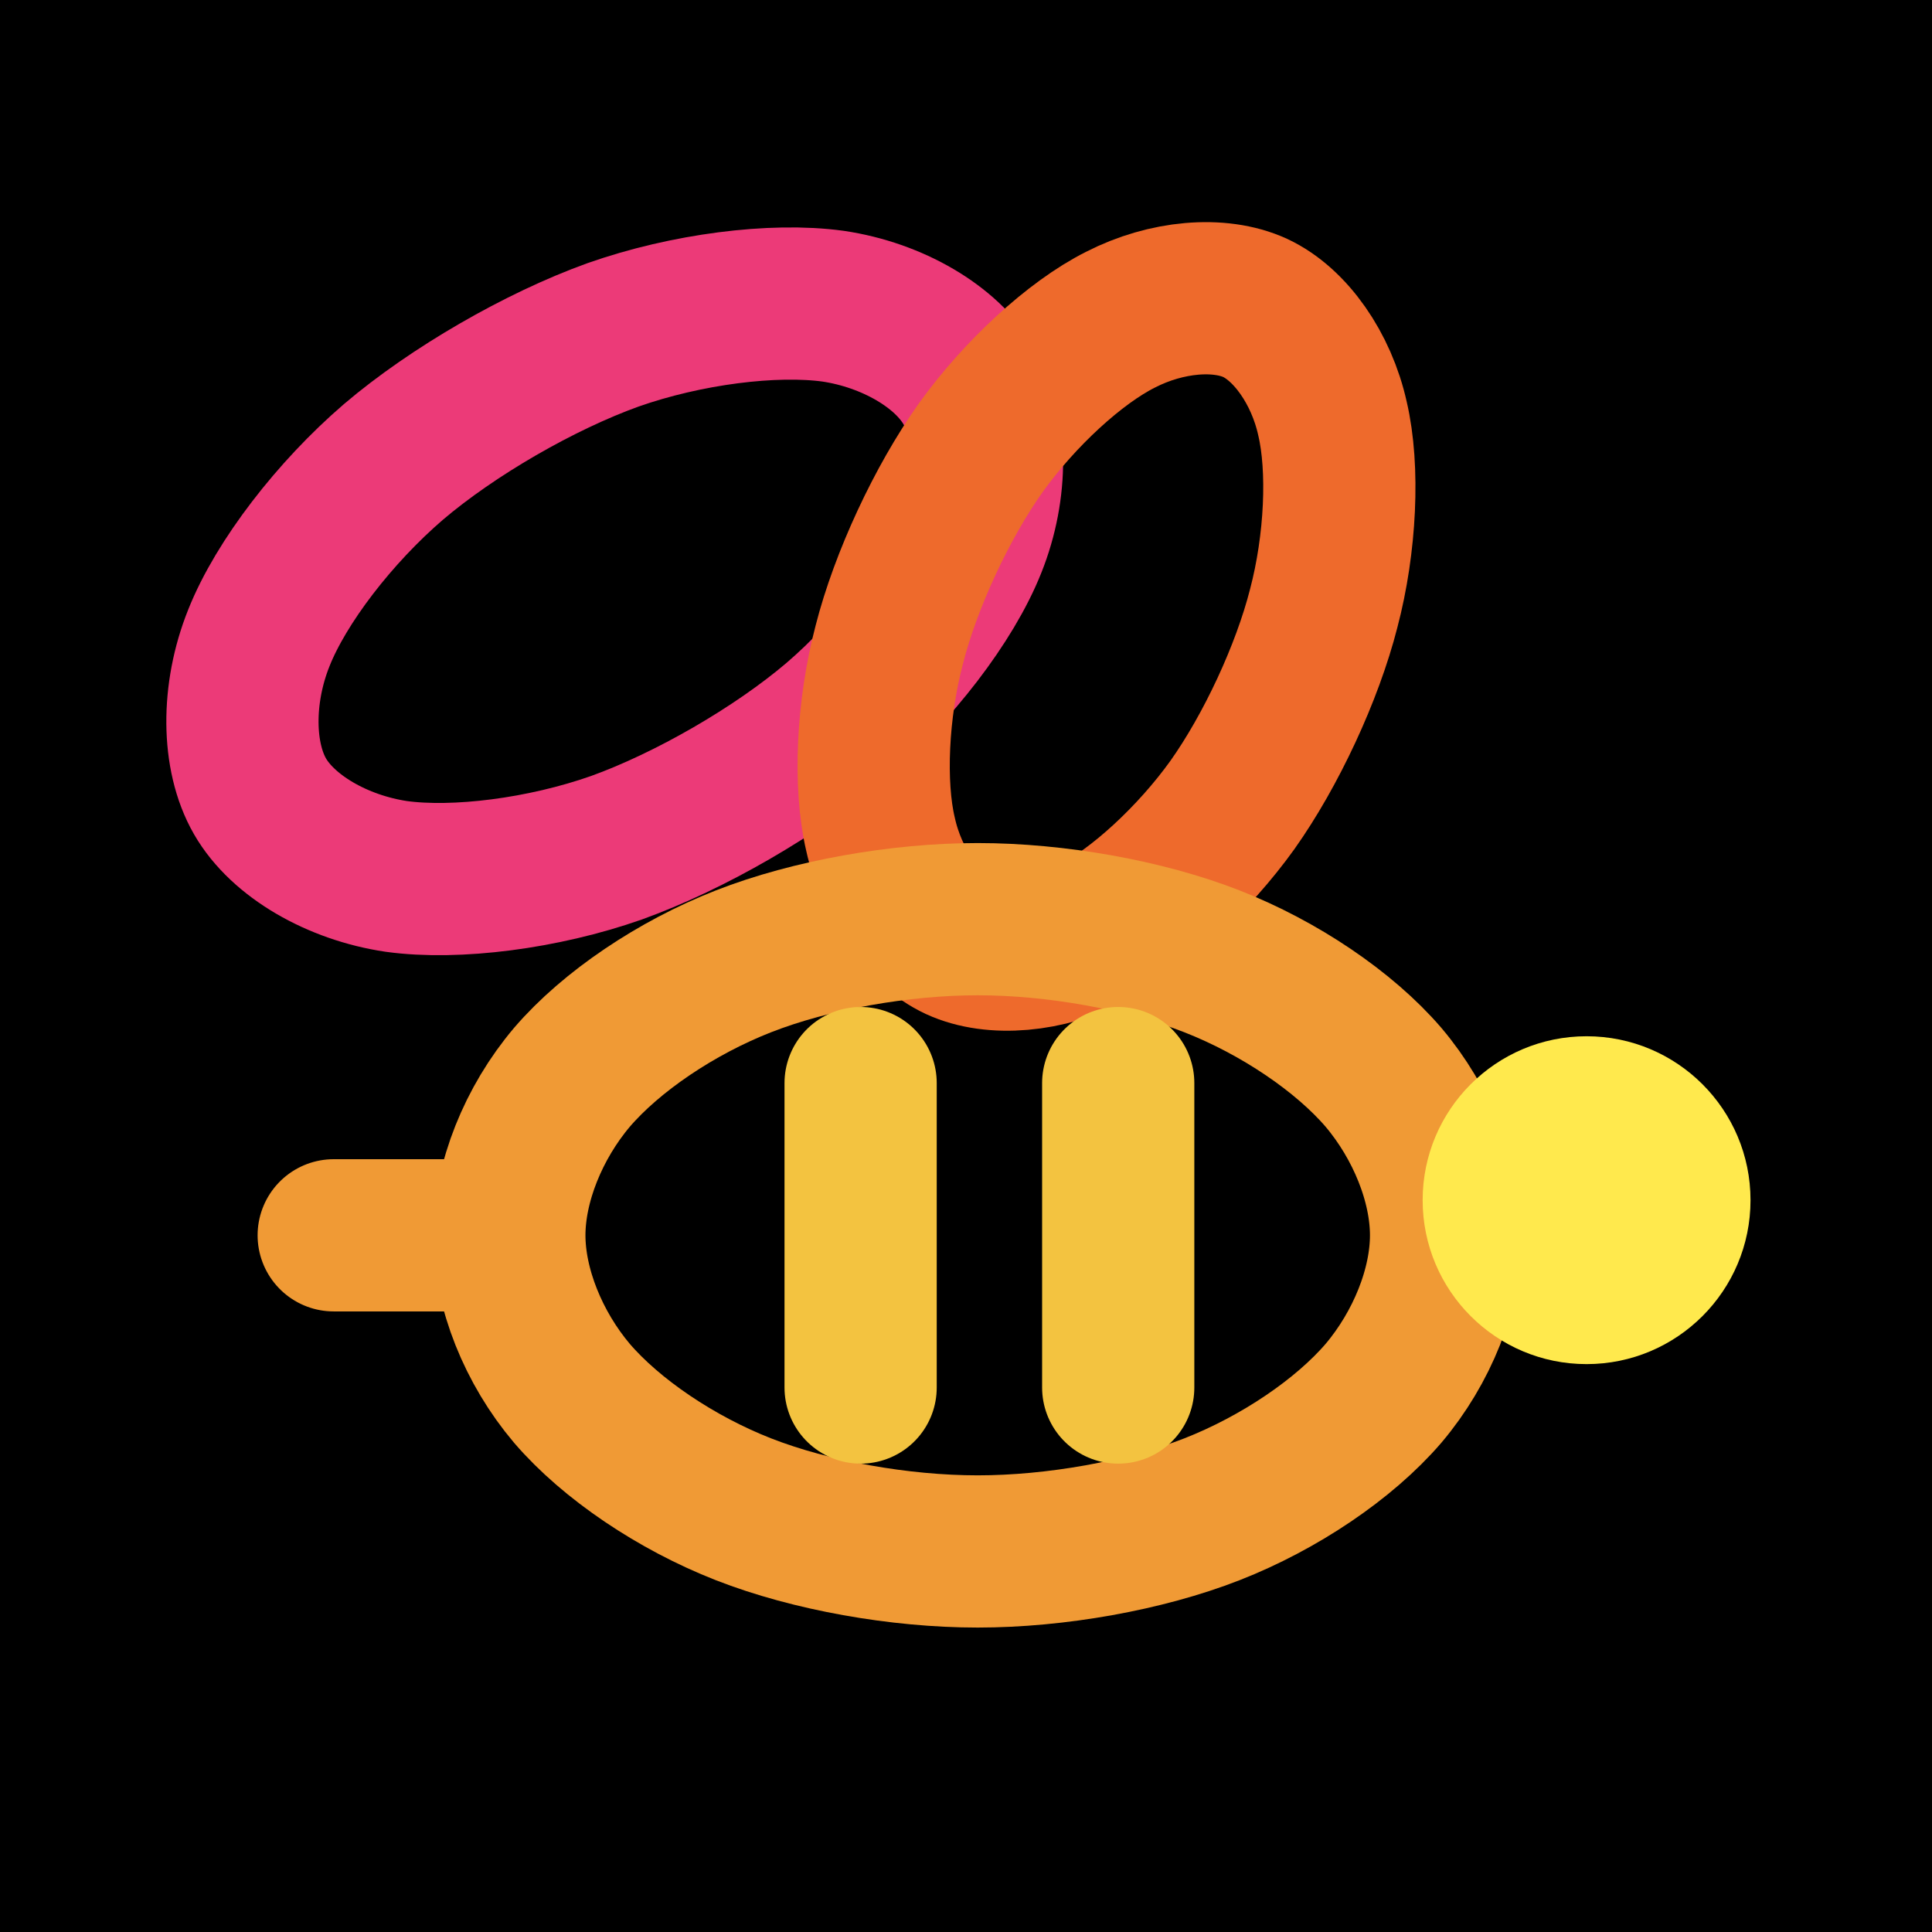
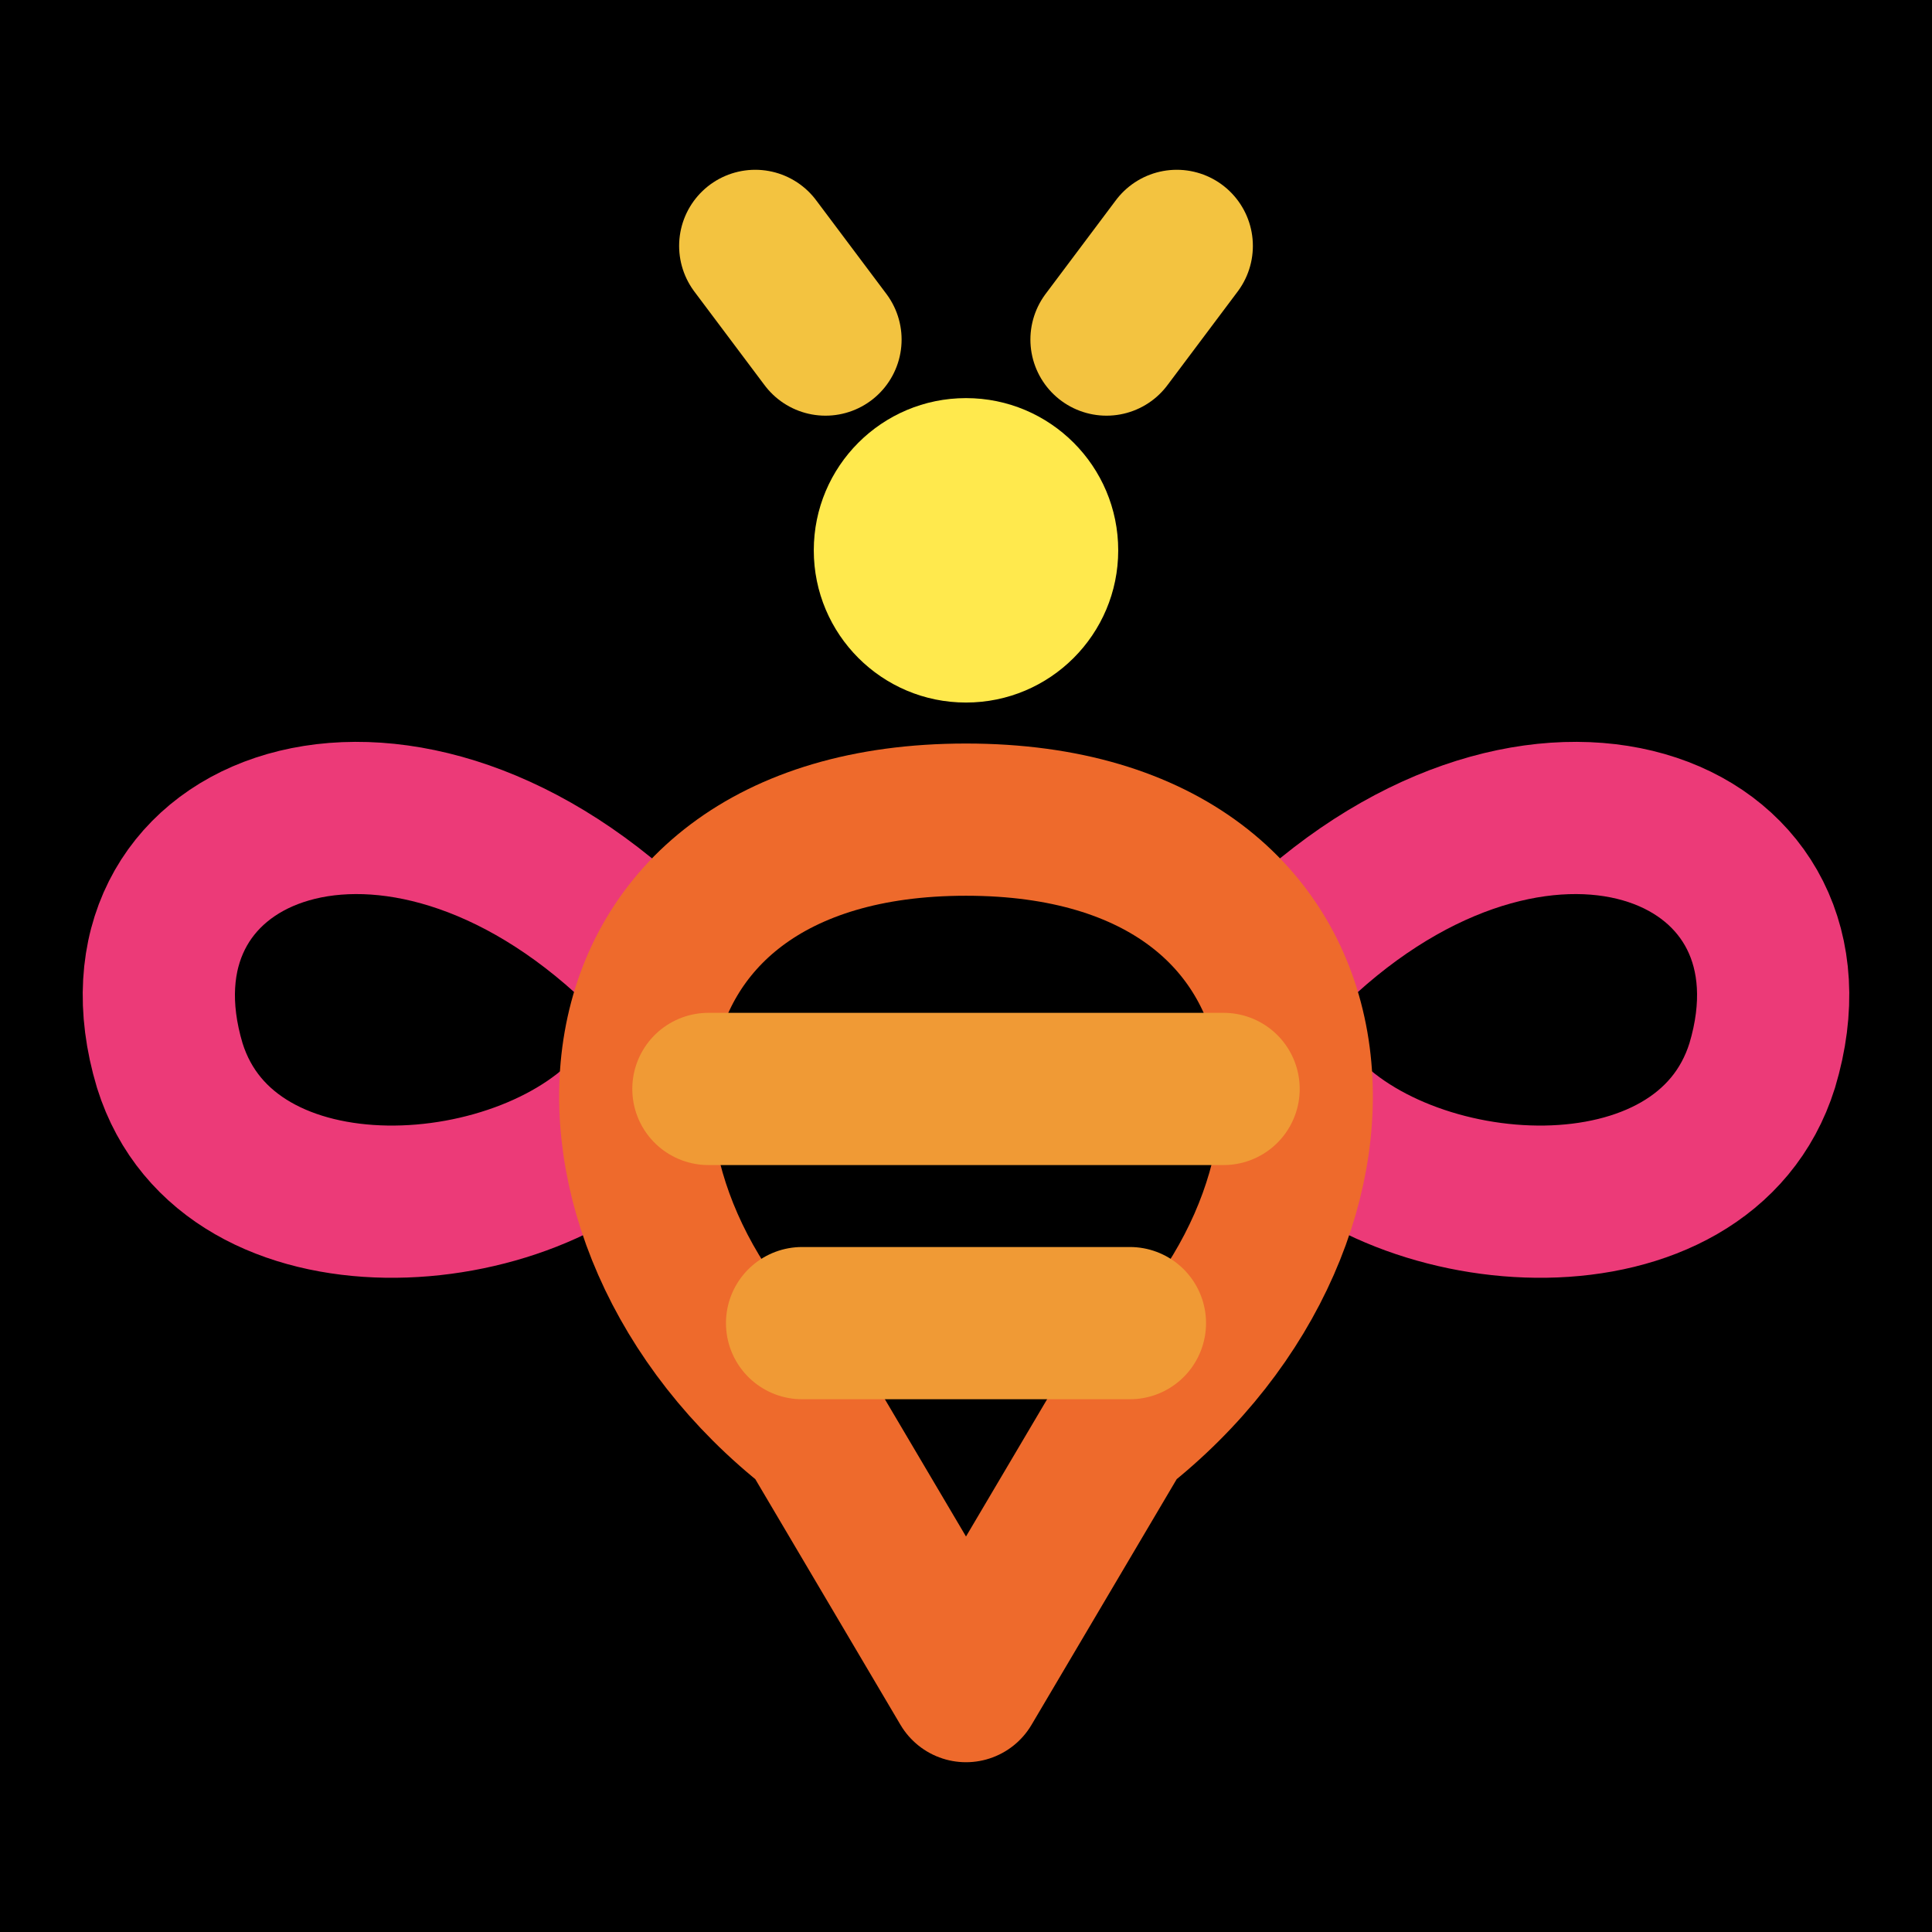
- <svg xmlns="http://www.w3.org/2000/svg" viewBox="95 15 330 330" width="1024" height="1024" role="img" aria-label="The Swarm">
+ <svg xmlns="http://www.w3.org/2000/svg" viewBox="105 24 330 330" width="1024" height="1024" role="img" aria-label="The Swarm">
  <rect x="-200" y="-200" width="800" height="800" fill="#000000" />
-   <path d="M260.6 81.0C264.5 87.8 264.6 98.5 260.8 108.0C257.0 117.6 247.8 129.5 237.8 138.1C227.7 146.7 212.8 155.3 200.3 159.8C187.8 164.2 172.9 166.1 162.7 164.7C152.6 163.2 143.3 157.8 139.4 151.0C135.5 144.2 135.4 133.5 139.2 124.0C143.0 114.4 152.2 102.5 162.2 93.9C172.3 85.3 187.2 76.7 199.7 72.2C212.2 67.8 227.1 65.9 237.3 67.3C247.4 68.8 256.7 74.2 260.6 81.0Z" fill="none" stroke="#EC3A78" stroke-width="26" stroke-linecap="round" stroke-linejoin="round" />
-   <path d="M309.4 67.6C315.4 70.4 320.7 77.9 322.6 86.5C324.6 95.0 324.0 107.9 321.1 118.9C318.3 129.9 312.1 143.2 305.5 152.5C298.9 161.7 289.4 170.5 281.6 174.4C273.8 178.4 264.7 179.2 258.6 176.4C252.6 173.6 247.3 166.1 245.4 157.5C243.4 149.0 244.0 136.1 246.9 125.1C249.7 114.1 255.9 100.8 262.5 91.5C269.1 82.3 278.6 73.5 286.4 69.6C294.2 65.6 303.3 64.8 309.4 67.6Z" fill="none" stroke="#EE6A2C" stroke-width="26" stroke-linecap="round" stroke-linejoin="round" />
-   <path d="M342.0 226.0C342.0 235.0 337.9 245.2 331.3 253.0C324.6 260.8 313.5 268.3 302.0 272.8C290.5 277.3 275.3 280.0 262.0 280.0C248.7 280.0 233.5 277.3 222.0 272.8C210.5 268.3 199.4 260.8 192.7 253.0C186.1 245.2 182.0 235.0 182.0 226.0C182.0 217.0 186.1 206.8 192.7 199.0C199.4 191.2 210.5 183.7 222.0 179.2C233.5 174.7 248.7 172.0 262.0 172.0C275.3 172.0 290.5 174.7 302.0 179.2C313.5 183.7 324.6 191.2 331.3 199.0C337.9 206.8 342.0 217.0 342.0 226.0ZM176 226L152 226" fill="none" stroke="#F09A35" stroke-width="26" stroke-linecap="round" stroke-linejoin="round" />
-   <path d="M242 200L242 252M286 200L286 252" fill="none" stroke="#F3C340" stroke-width="26" stroke-linecap="round" stroke-linejoin="round" />
-   <circle cx="366" cy="220" r="28" fill="#FFE94D" />
+   <path d="M212 184C170 146 122 166 134 206C144 238 196 234 214 212M328 184C370 146 418 166 406 206C396 238 344 234 326 212" fill="none" stroke="#EC3A78" stroke-width="26" stroke-linecap="round" stroke-linejoin="round" />
+   <path d="M270 164C338 164 342 232 296 268L270 312L244 268C198 232 202 164 270 164Z" fill="none" stroke="#EE6A2C" stroke-width="26" stroke-linecap="round" stroke-linejoin="round" />
+   <path d="M226 210L314 210M242 250L298 250" fill="none" stroke="#F09A35" stroke-width="26" stroke-linecap="round" stroke-linejoin="round" />
+   <path d="M246 82L234 66M294 82L306 66" fill="none" stroke="#F3C340" stroke-width="26" stroke-linecap="round" stroke-linejoin="round" />
+   <circle cx="270" cy="118" r="26" fill="#FFE94D" />
</svg>
